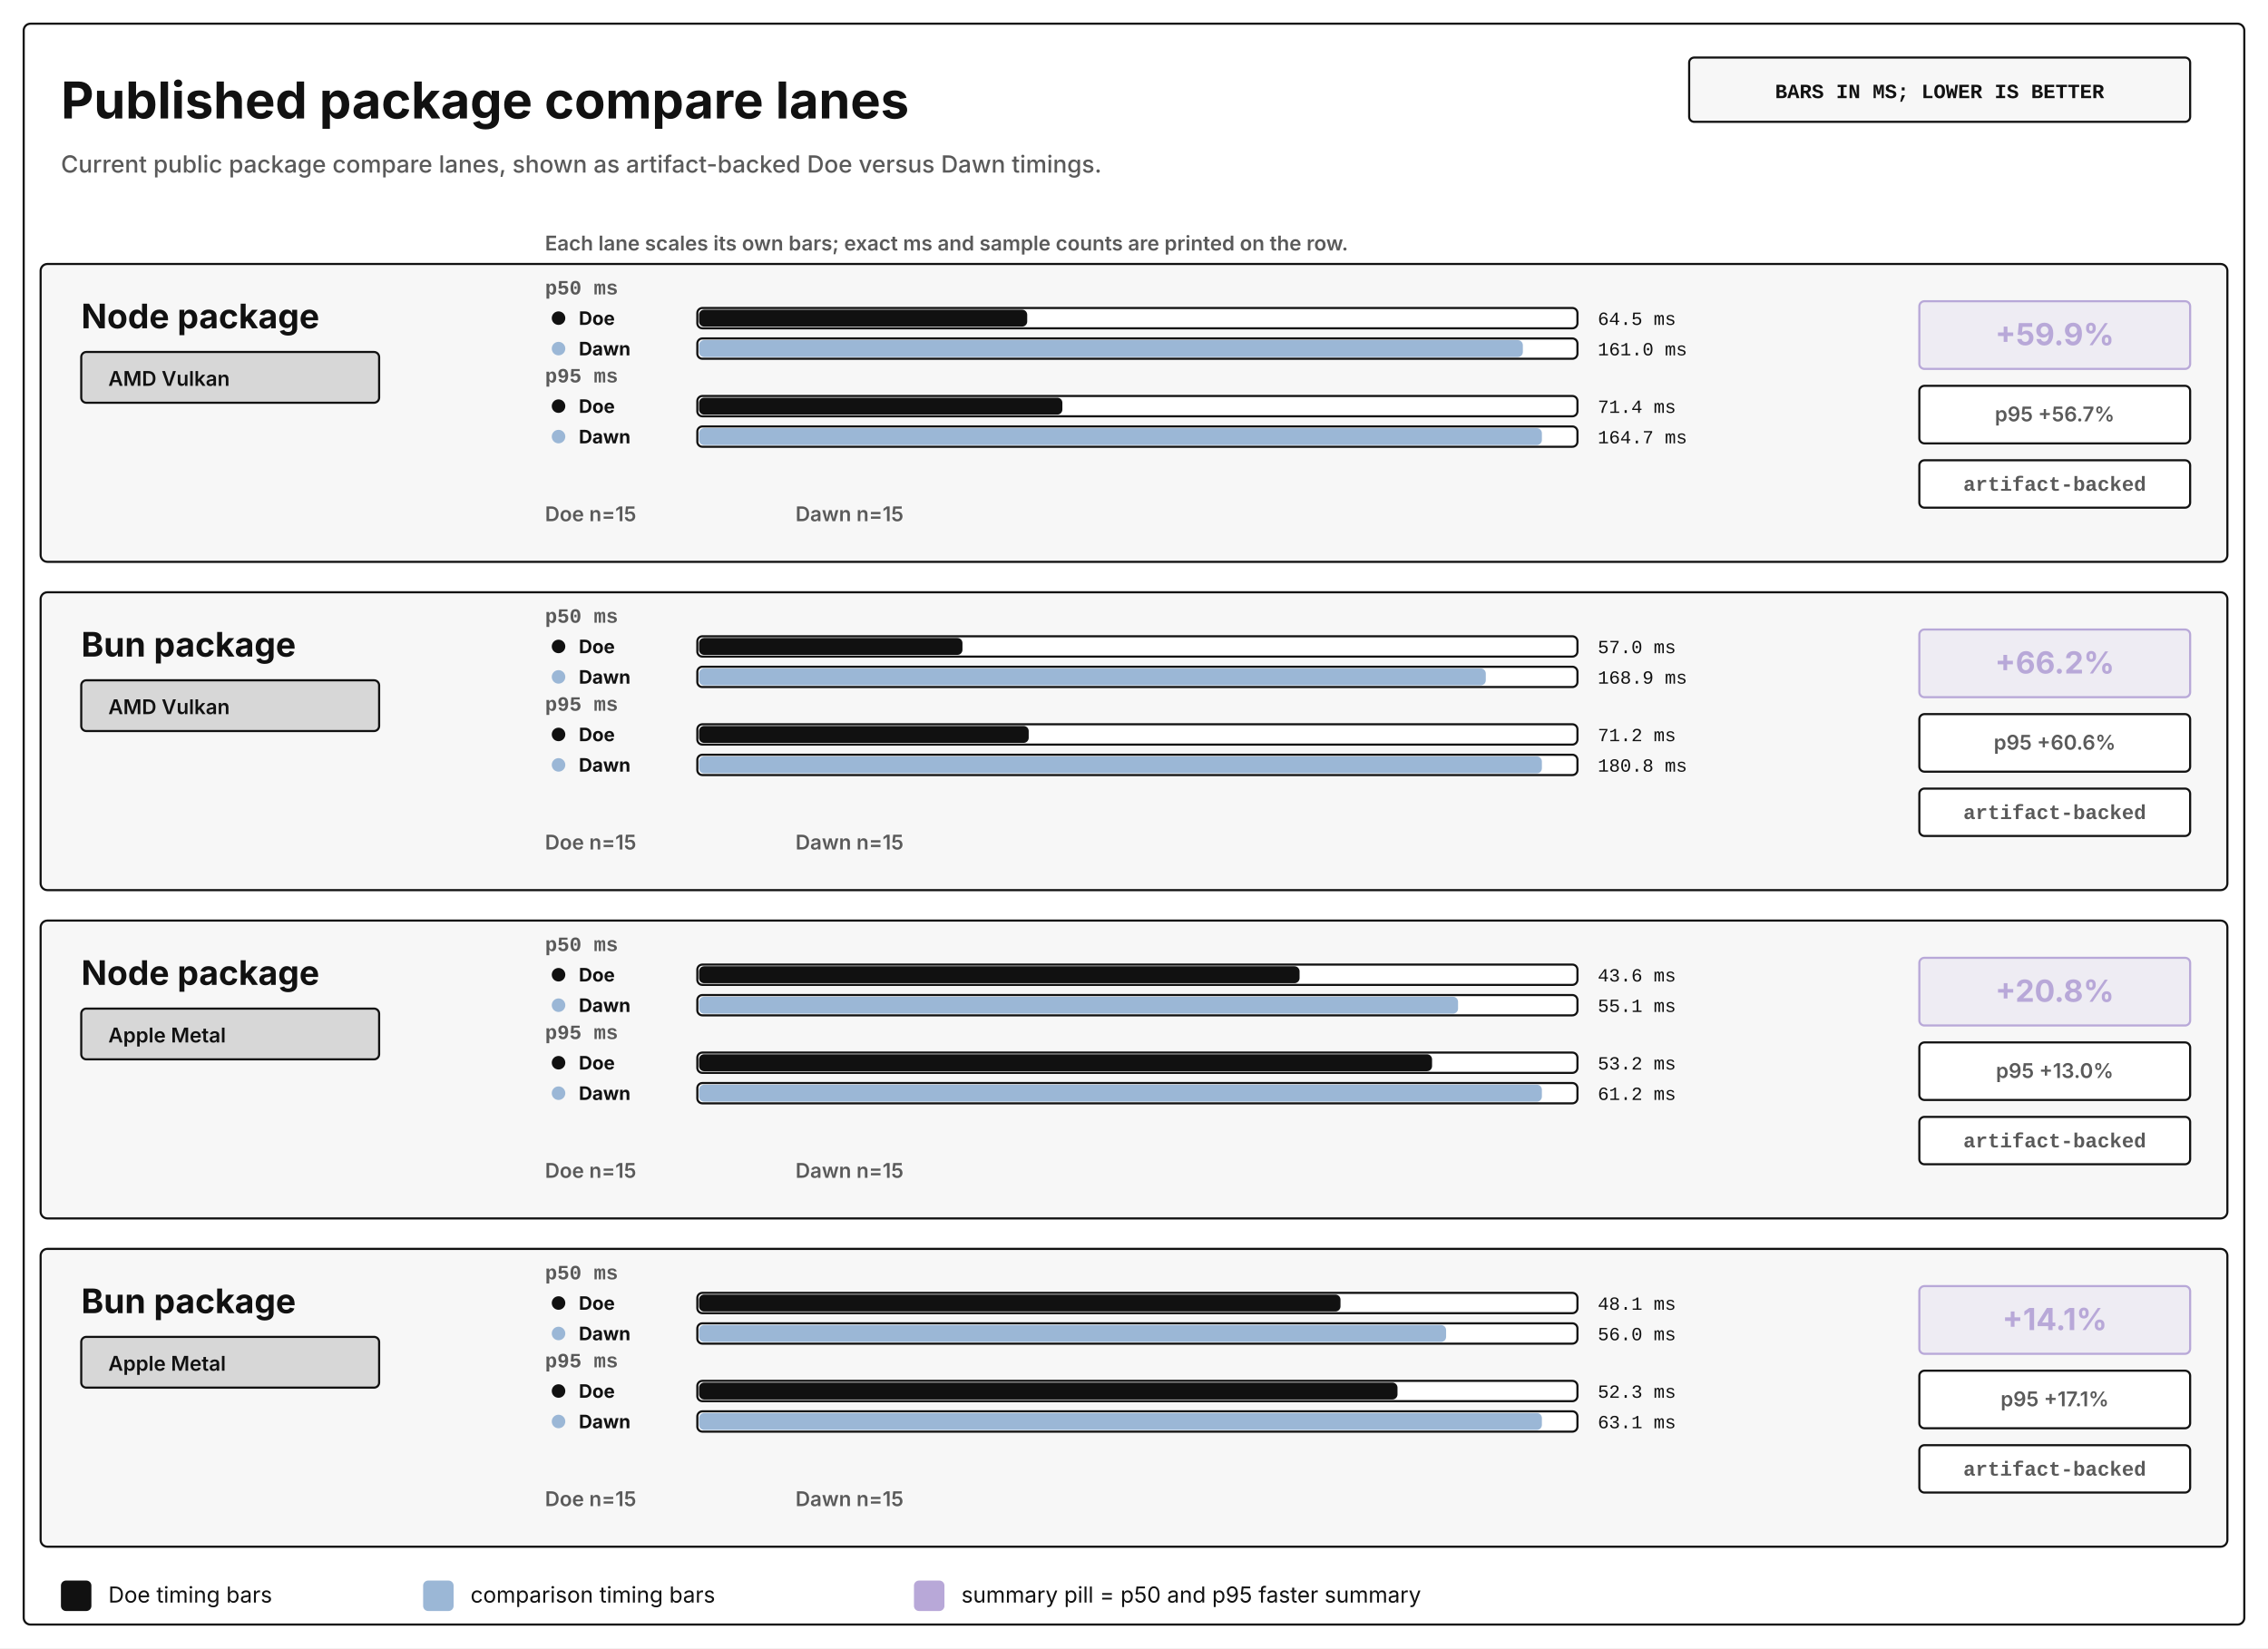
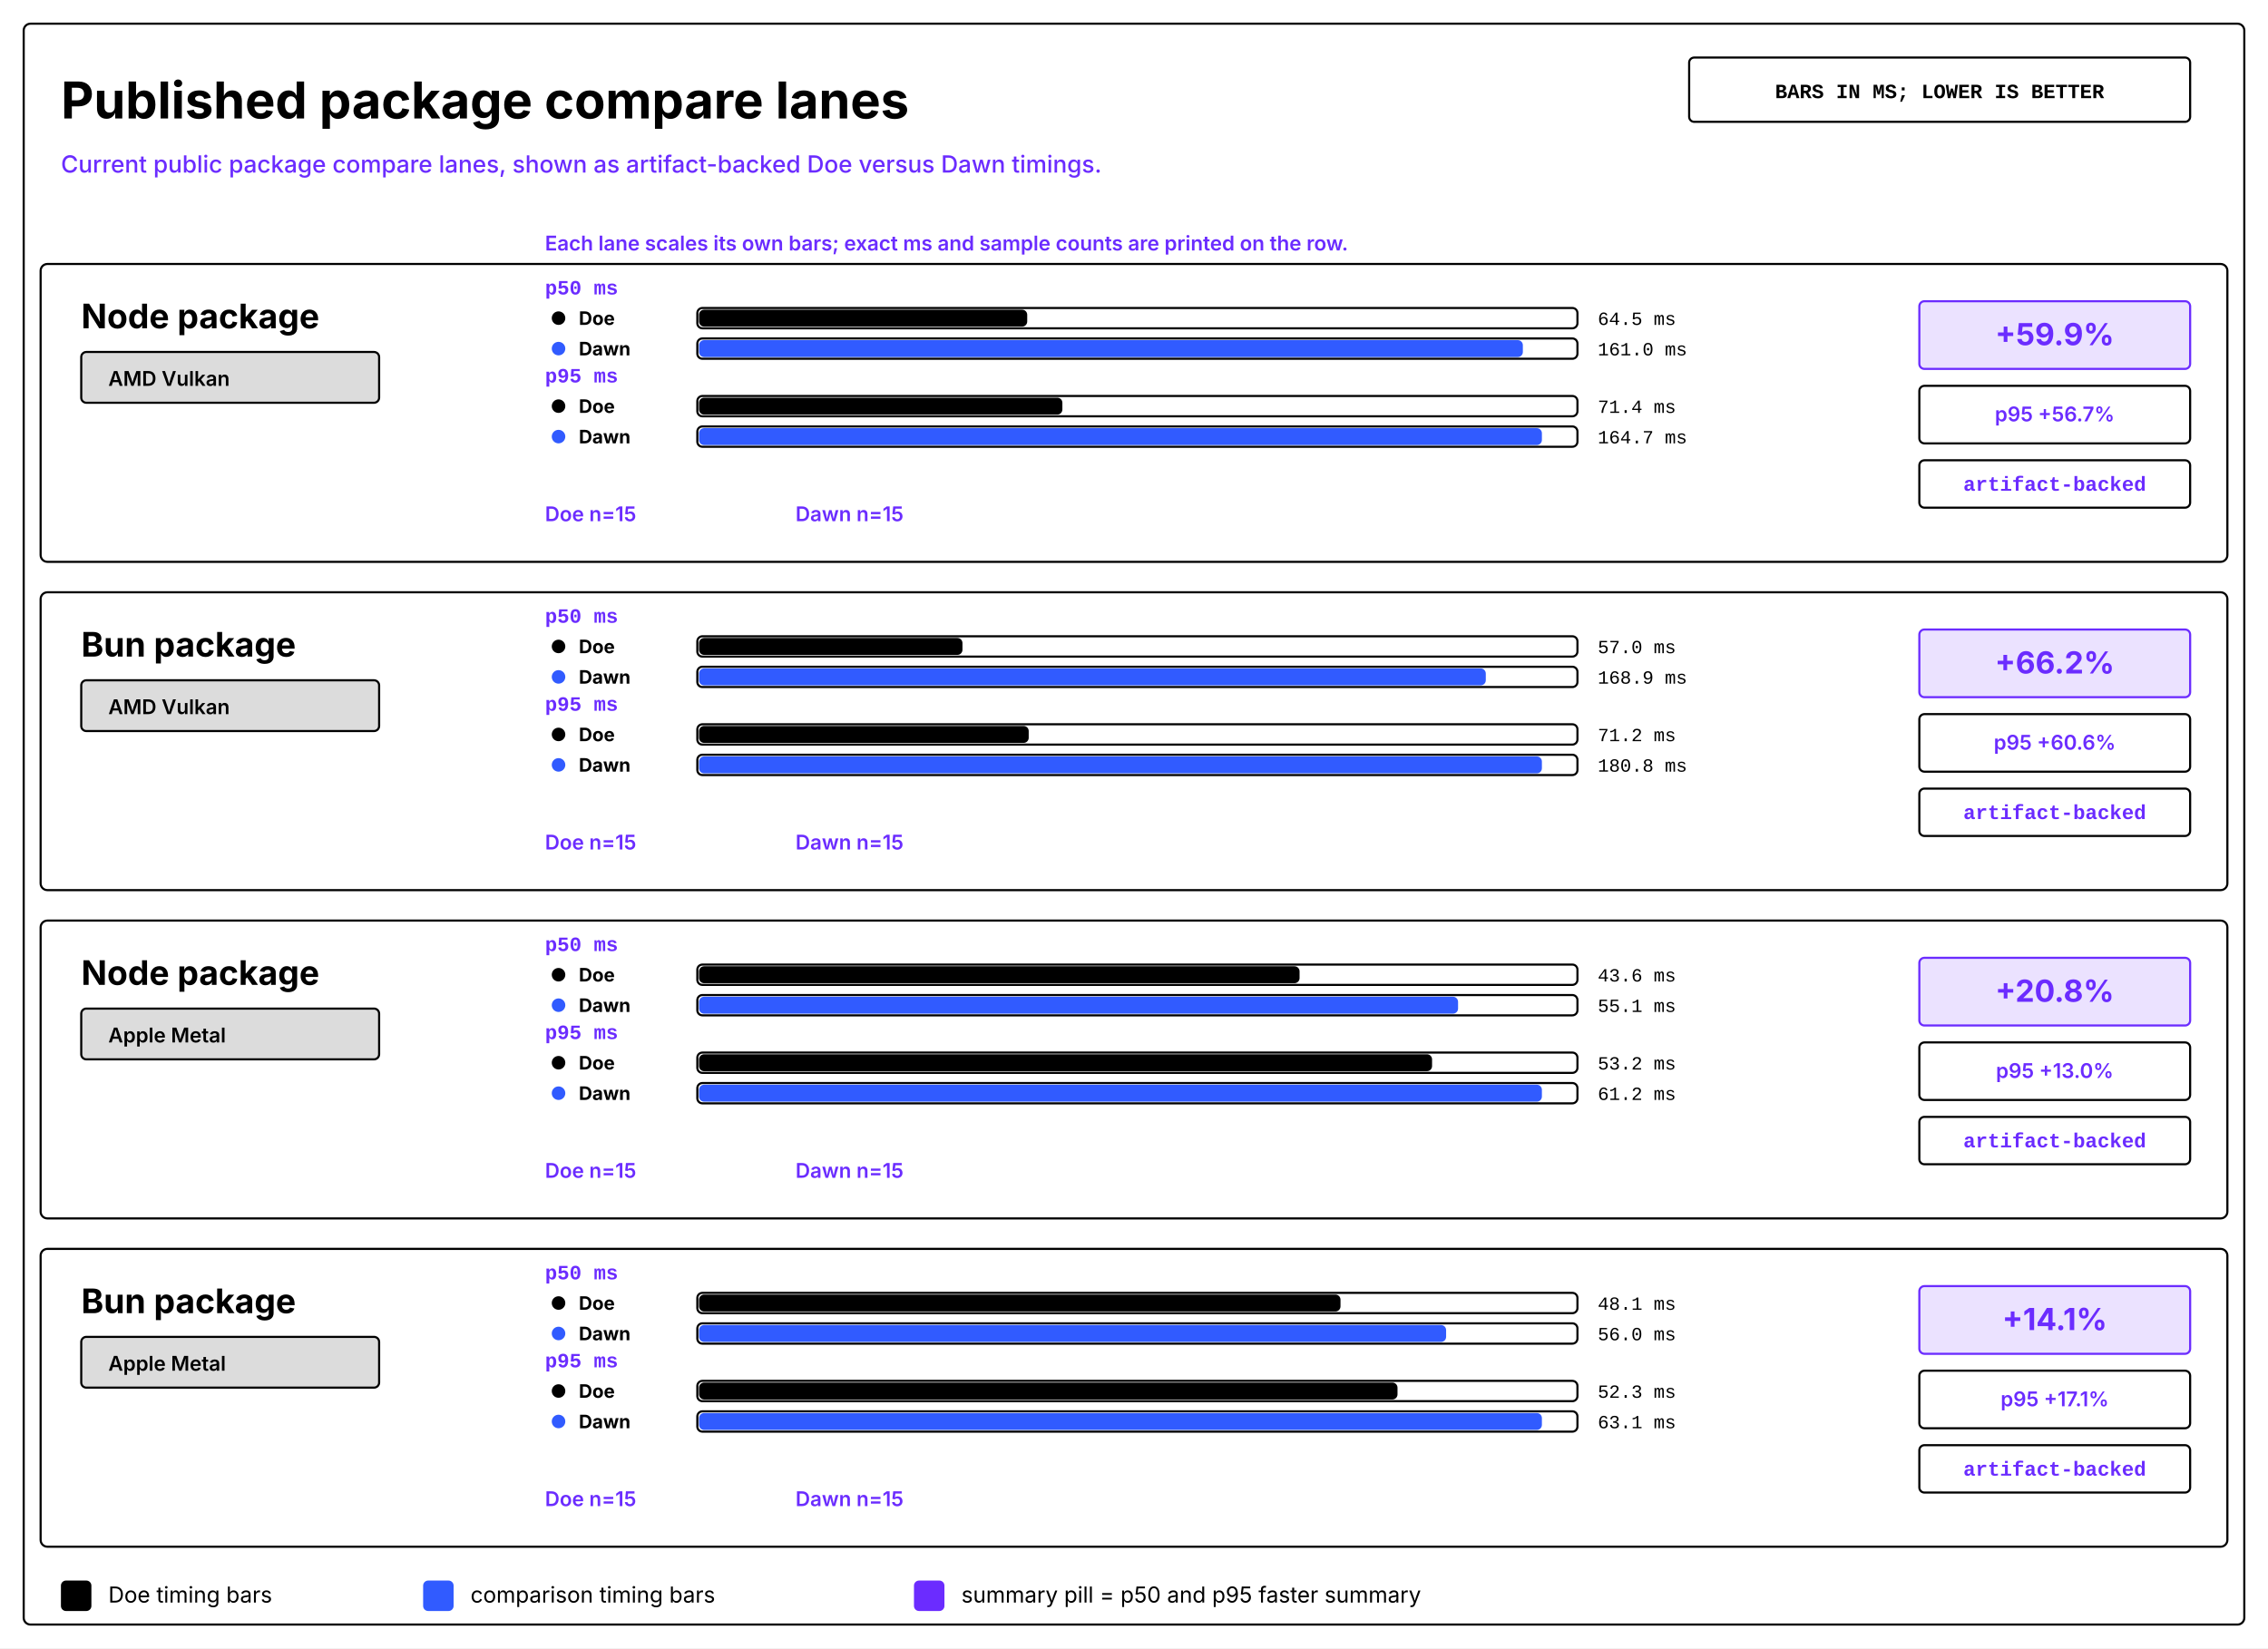
<svg xmlns="http://www.w3.org/2000/svg" width="1340" height="974" viewBox="0 0 1340 974" role="img" aria-labelledby="chart-title chart-desc">
  <defs>
    <style>
-   text { fill: #111111; font-family: Inter, 'Segoe UI', 'Helvetica Neue', Arial, sans-serif; letter-spacing: 0; }
+   text { fill: #000000; font-family: Inter, 'Segoe UI', 'Helvetica Neue', Arial, sans-serif; letter-spacing: 0; }
  .ev-title { font-size: 30px; font-weight: 700; }
-   .ev-subtitle { font-size: 14px; fill: #5a5a5a; font-weight: 500; }
+   .ev-subtitle { font-size: 14px; fill: #6b2cff; font-weight: 500; }
  .ev-node-title { font-size: 20px; font-weight: 700; }
-   .ev-label { font-size: 12px; fill: #5a5a5a; font-weight: 600; }
+   .ev-label { font-size: 12px; fill: #6b2cff; font-weight: 600; }
  .ev-mono { font-family: SFMono-Regular, Menlo, Consolas, 'Liberation Mono', monospace; }
</style>
  </defs>
  <rect x="0" y="0" width="1340" height="974" fill="#ffffff" />
-   <rect x="14" y="14" width="1312" height="946" rx="4" fill="#ffffff" stroke="#111111" stroke-width="1.25" />
+   <rect x="14" y="14" width="1312" height="946" rx="4" fill="#ffffff" stroke="#000000" stroke-width="1.25" />
  <text x="36" y="70" class="ev-title">Published package compare lanes</text>
  <text x="36" y="102" class="ev-subtitle">Current public package compare lanes, shown as artifact-backed Doe versus Dawn timings.</text>
-   <rect x="998" y="34" width="296" height="38" rx="3" fill="#f7f7f7" stroke="#111111" stroke-width="1.25" />
-   <text x="1146" y="58" text-anchor="middle" class="ev-label ev-mono" style="fill:#111111">BARS IN MS; LOWER IS BETTER</text>
+   <rect x="998" y="34" width="296" height="38" rx="3" fill="#ffffff" stroke="#000000" stroke-width="1.25" />
+   <text x="1146" y="58" text-anchor="middle" class="ev-label ev-mono" style="fill:#000000">BARS IN MS; LOWER IS BETTER</text>
  <text x="322" y="148" class="ev-label">Each lane scales its own bars; exact ms and sample counts are printed on the row.</text>
-   <rect x="24" y="156" width="1292" height="176" rx="4" fill="#f7f7f7" stroke="#111111" stroke-width="1.25" />
+   <rect x="24" y="156" width="1292" height="176" rx="4" fill="#ffffff" stroke="#000000" stroke-width="1.25" />
  <text x="48" y="194" class="ev-node-title">Node package</text>
-   <rect x="48" y="208" width="176" height="30" rx="3" fill="#111111" fill-opacity="0.14" stroke="#111111" stroke-width="1.25" />
-   <text x="64" y="228" class="ev-label" style="fill:#111111">AMD Vulkan</text>
+   <rect x="48" y="208" width="176" height="30" rx="3" fill="#000000" fill-opacity="0.14" stroke="#000000" stroke-width="1.25" />
+   <text x="64" y="228" class="ev-label" style="fill:#000000">AMD Vulkan</text>
  <text x="322" y="174" class="ev-label ev-mono">p50 ms</text>
-   <circle cx="330" cy="188" r="4" fill="#111111" />
+   <circle cx="330" cy="188" r="4" fill="#000000" />
  <text x="342" y="192" font-size="11" font-weight="700">Doe</text>
-   <rect x="412" y="182" width="520" height="12" rx="3" fill="#ffffff" stroke="#111111" stroke-width="1.25" />
-   <rect x="413" y="183" width="193.906" height="10" rx="3" fill="#111111" />
+   <rect x="412" y="182" width="520" height="12" rx="3" fill="#ffffff" stroke="#000000" stroke-width="1.25" />
+   <rect x="413" y="183" width="193.906" height="10" rx="3" fill="#000000" />
  <text x="944" y="192" class="ev-mono" font-size="11">64.5 ms</text>
-   <circle cx="330" cy="206" r="4" fill="#9bb7d6" />
+   <circle cx="330" cy="206" r="4" fill="#315bff" />
  <text x="342" y="210" font-size="11" font-weight="700">Dawn</text>
-   <rect x="412" y="200" width="520" height="12" rx="3" fill="#ffffff" stroke="#111111" stroke-width="1.25" />
-   <rect x="413" y="201" width="486.749" height="10" rx="3" fill="#9bb7d6" />
+   <rect x="412" y="200" width="520" height="12" rx="3" fill="#ffffff" stroke="#000000" stroke-width="1.25" />
+   <rect x="413" y="201" width="486.749" height="10" rx="3" fill="#315bff" />
  <text x="944" y="210" class="ev-mono" font-size="11">161.0 ms</text>
  <text x="322" y="226" class="ev-label ev-mono">p95 ms</text>
-   <circle cx="330" cy="240" r="4" fill="#111111" />
+   <circle cx="330" cy="240" r="4" fill="#000000" />
  <text x="342" y="244" font-size="11" font-weight="700">Doe</text>
-   <rect x="412" y="234" width="520" height="12" rx="3" fill="#ffffff" stroke="#111111" stroke-width="1.25" />
-   <rect x="413" y="235" width="214.684" height="10" rx="3" fill="#111111" />
+   <rect x="412" y="234" width="520" height="12" rx="3" fill="#ffffff" stroke="#000000" stroke-width="1.25" />
+   <rect x="413" y="235" width="214.684" height="10" rx="3" fill="#000000" />
  <text x="944" y="244" class="ev-mono" font-size="11">71.4 ms</text>
-   <circle cx="330" cy="258" r="4" fill="#9bb7d6" />
+   <circle cx="330" cy="258" r="4" fill="#315bff" />
  <text x="342" y="262" font-size="11" font-weight="700">Dawn</text>
-   <rect x="412" y="252" width="520" height="12" rx="3" fill="#ffffff" stroke="#111111" stroke-width="1.25" />
-   <rect x="413" y="253" width="498" height="10" rx="3" fill="#9bb7d6" />
+   <rect x="412" y="252" width="520" height="12" rx="3" fill="#ffffff" stroke="#000000" stroke-width="1.25" />
+   <rect x="413" y="253" width="498" height="10" rx="3" fill="#315bff" />
  <text x="944" y="262" class="ev-mono" font-size="11">164.7 ms</text>
  <text x="322" y="308" class="ev-label">Doe n=15</text>
  <text x="470" y="308" class="ev-label">Dawn n=15</text>
-   <rect x="1134" y="178" width="160" height="40" rx="3" fill="#b8a8d8" fill-opacity="0.14" stroke="#b8a8d8" stroke-width="1.25" />
-   <text x="1214" y="204" text-anchor="middle" font-size="18" font-weight="700" style="fill:#b8a8d8">+59.9%</text>
-   <rect x="1134" y="228" width="160" height="34" rx="3" fill="#ffffff" stroke="#111111" stroke-width="1.25" />
+   <rect x="1134" y="178" width="160" height="40" rx="3" fill="#6b2cff" fill-opacity="0.14" stroke="#6b2cff" stroke-width="1.25" />
+   <text x="1214" y="204" text-anchor="middle" font-size="18" font-weight="700" style="fill:#6b2cff">+59.9%</text>
+   <rect x="1134" y="228" width="160" height="34" rx="3" fill="#ffffff" stroke="#000000" stroke-width="1.25" />
  <text x="1214" y="249" text-anchor="middle" class="ev-label">p95 +56.7%</text>
-   <rect x="1134" y="272" width="160" height="28" rx="3" fill="#ffffff" stroke="#111111" stroke-width="1.25" />
+   <rect x="1134" y="272" width="160" height="28" rx="3" fill="#ffffff" stroke="#000000" stroke-width="1.25" />
  <text x="1214" y="290" text-anchor="middle" class="ev-label ev-mono">artifact-backed</text>
-   <rect x="24" y="350" width="1292" height="176" rx="4" fill="#f7f7f7" stroke="#111111" stroke-width="1.25" />
+   <rect x="24" y="350" width="1292" height="176" rx="4" fill="#ffffff" stroke="#000000" stroke-width="1.25" />
  <text x="48" y="388" class="ev-node-title">Bun package</text>
-   <rect x="48" y="402" width="176" height="30" rx="3" fill="#111111" fill-opacity="0.14" stroke="#111111" stroke-width="1.25" />
-   <text x="64" y="422" class="ev-label" style="fill:#111111">AMD Vulkan</text>
+   <rect x="48" y="402" width="176" height="30" rx="3" fill="#000000" fill-opacity="0.14" stroke="#000000" stroke-width="1.25" />
+   <text x="64" y="422" class="ev-label" style="fill:#000000">AMD Vulkan</text>
  <text x="322" y="368" class="ev-label ev-mono">p50 ms</text>
-   <circle cx="330" cy="382" r="4" fill="#111111" />
+   <circle cx="330" cy="382" r="4" fill="#000000" />
  <text x="342" y="386" font-size="11" font-weight="700">Doe</text>
-   <rect x="412" y="376" width="520" height="12" rx="3" fill="#ffffff" stroke="#111111" stroke-width="1.25" />
-   <rect x="413" y="377" width="155.653" height="10" rx="3" fill="#111111" />
+   <rect x="412" y="376" width="520" height="12" rx="3" fill="#ffffff" stroke="#000000" stroke-width="1.25" />
+   <rect x="413" y="377" width="155.653" height="10" rx="3" fill="#000000" />
  <text x="944" y="386" class="ev-mono" font-size="11">57.0 ms</text>
-   <circle cx="330" cy="400" r="4" fill="#9bb7d6" />
+   <circle cx="330" cy="400" r="4" fill="#315bff" />
  <text x="342" y="404" font-size="11" font-weight="700">Dawn</text>
-   <rect x="412" y="394" width="520" height="12" rx="3" fill="#ffffff" stroke="#111111" stroke-width="1.25" />
-   <rect x="413" y="395" width="464.851" height="10" rx="3" fill="#9bb7d6" />
+   <rect x="412" y="394" width="520" height="12" rx="3" fill="#ffffff" stroke="#000000" stroke-width="1.25" />
+   <rect x="413" y="395" width="464.851" height="10" rx="3" fill="#315bff" />
  <text x="944" y="404" class="ev-mono" font-size="11">168.9 ms</text>
  <text x="322" y="420" class="ev-label ev-mono">p95 ms</text>
-   <circle cx="330" cy="434" r="4" fill="#111111" />
+   <circle cx="330" cy="434" r="4" fill="#000000" />
  <text x="342" y="438" font-size="11" font-weight="700">Doe</text>
-   <rect x="412" y="428" width="520" height="12" rx="3" fill="#ffffff" stroke="#111111" stroke-width="1.25" />
-   <rect x="413" y="429" width="194.793" height="10" rx="3" fill="#111111" />
+   <rect x="412" y="428" width="520" height="12" rx="3" fill="#ffffff" stroke="#000000" stroke-width="1.25" />
+   <rect x="413" y="429" width="194.793" height="10" rx="3" fill="#000000" />
  <text x="944" y="438" class="ev-mono" font-size="11">71.2 ms</text>
-   <circle cx="330" cy="452" r="4" fill="#9bb7d6" />
+   <circle cx="330" cy="452" r="4" fill="#315bff" />
  <text x="342" y="456" font-size="11" font-weight="700">Dawn</text>
-   <rect x="412" y="446" width="520" height="12" rx="3" fill="#ffffff" stroke="#111111" stroke-width="1.25" />
-   <rect x="413" y="447" width="498" height="10" rx="3" fill="#9bb7d6" />
+   <rect x="412" y="446" width="520" height="12" rx="3" fill="#ffffff" stroke="#000000" stroke-width="1.25" />
+   <rect x="413" y="447" width="498" height="10" rx="3" fill="#315bff" />
  <text x="944" y="456" class="ev-mono" font-size="11">180.8 ms</text>
  <text x="322" y="502" class="ev-label">Doe n=15</text>
  <text x="470" y="502" class="ev-label">Dawn n=15</text>
-   <rect x="1134" y="372" width="160" height="40" rx="3" fill="#b8a8d8" fill-opacity="0.14" stroke="#b8a8d8" stroke-width="1.25" />
-   <text x="1214" y="398" text-anchor="middle" font-size="18" font-weight="700" style="fill:#b8a8d8">+66.2%</text>
-   <rect x="1134" y="422" width="160" height="34" rx="3" fill="#ffffff" stroke="#111111" stroke-width="1.25" />
+   <rect x="1134" y="372" width="160" height="40" rx="3" fill="#6b2cff" fill-opacity="0.14" stroke="#6b2cff" stroke-width="1.25" />
+   <text x="1214" y="398" text-anchor="middle" font-size="18" font-weight="700" style="fill:#6b2cff">+66.2%</text>
+   <rect x="1134" y="422" width="160" height="34" rx="3" fill="#ffffff" stroke="#000000" stroke-width="1.25" />
  <text x="1214" y="443" text-anchor="middle" class="ev-label">p95 +60.6%</text>
-   <rect x="1134" y="466" width="160" height="28" rx="3" fill="#ffffff" stroke="#111111" stroke-width="1.25" />
+   <rect x="1134" y="466" width="160" height="28" rx="3" fill="#ffffff" stroke="#000000" stroke-width="1.25" />
  <text x="1214" y="484" text-anchor="middle" class="ev-label ev-mono">artifact-backed</text>
-   <rect x="24" y="544" width="1292" height="176" rx="4" fill="#f7f7f7" stroke="#111111" stroke-width="1.25" />
+   <rect x="24" y="544" width="1292" height="176" rx="4" fill="#ffffff" stroke="#000000" stroke-width="1.25" />
  <text x="48" y="582" class="ev-node-title">Node package</text>
-   <rect x="48" y="596" width="176" height="30" rx="3" fill="#111111" fill-opacity="0.14" stroke="#111111" stroke-width="1.25" />
-   <text x="64" y="616" class="ev-label" style="fill:#111111">Apple Metal</text>
+   <rect x="48" y="596" width="176" height="30" rx="3" fill="#000000" fill-opacity="0.14" stroke="#000000" stroke-width="1.25" />
+   <text x="64" y="616" class="ev-label" style="fill:#000000">Apple Metal</text>
  <text x="322" y="562" class="ev-label ev-mono">p50 ms</text>
-   <circle cx="330" cy="576" r="4" fill="#111111" />
+   <circle cx="330" cy="576" r="4" fill="#000000" />
  <text x="342" y="580" font-size="11" font-weight="700">Doe</text>
-   <rect x="412" y="570" width="520" height="12" rx="3" fill="#ffffff" stroke="#111111" stroke-width="1.25" />
-   <rect x="413" y="571" width="354.825" height="10" rx="3" fill="#111111" />
+   <rect x="412" y="570" width="520" height="12" rx="3" fill="#ffffff" stroke="#000000" stroke-width="1.25" />
+   <rect x="413" y="571" width="354.825" height="10" rx="3" fill="#000000" />
  <text x="944" y="580" class="ev-mono" font-size="11">43.6 ms</text>
-   <circle cx="330" cy="594" r="4" fill="#9bb7d6" />
+   <circle cx="330" cy="594" r="4" fill="#315bff" />
  <text x="342" y="598" font-size="11" font-weight="700">Dawn</text>
-   <rect x="412" y="588" width="520" height="12" rx="3" fill="#ffffff" stroke="#111111" stroke-width="1.25" />
-   <rect x="413" y="589" width="448.466" height="10" rx="3" fill="#9bb7d6" />
+   <rect x="412" y="588" width="520" height="12" rx="3" fill="#ffffff" stroke="#000000" stroke-width="1.25" />
+   <rect x="413" y="589" width="448.466" height="10" rx="3" fill="#315bff" />
  <text x="944" y="598" class="ev-mono" font-size="11">55.1 ms</text>
  <text x="322" y="614" class="ev-label ev-mono">p95 ms</text>
-   <circle cx="330" cy="628" r="4" fill="#111111" />
+   <circle cx="330" cy="628" r="4" fill="#000000" />
  <text x="342" y="632" font-size="11" font-weight="700">Doe</text>
-   <rect x="412" y="622" width="520" height="12" rx="3" fill="#ffffff" stroke="#111111" stroke-width="1.25" />
-   <rect x="413" y="623" width="433.108" height="10" rx="3" fill="#111111" />
+   <rect x="412" y="622" width="520" height="12" rx="3" fill="#ffffff" stroke="#000000" stroke-width="1.25" />
+   <rect x="413" y="623" width="433.108" height="10" rx="3" fill="#000000" />
  <text x="944" y="632" class="ev-mono" font-size="11">53.2 ms</text>
-   <circle cx="330" cy="646" r="4" fill="#9bb7d6" />
+   <circle cx="330" cy="646" r="4" fill="#315bff" />
  <text x="342" y="650" font-size="11" font-weight="700">Dawn</text>
-   <rect x="412" y="640" width="520" height="12" rx="3" fill="#ffffff" stroke="#111111" stroke-width="1.25" />
-   <rect x="413" y="641" width="498" height="10" rx="3" fill="#9bb7d6" />
+   <rect x="412" y="640" width="520" height="12" rx="3" fill="#ffffff" stroke="#000000" stroke-width="1.25" />
+   <rect x="413" y="641" width="498" height="10" rx="3" fill="#315bff" />
  <text x="944" y="650" class="ev-mono" font-size="11">61.2 ms</text>
  <text x="322" y="696" class="ev-label">Doe n=15</text>
  <text x="470" y="696" class="ev-label">Dawn n=15</text>
-   <rect x="1134" y="566" width="160" height="40" rx="3" fill="#b8a8d8" fill-opacity="0.14" stroke="#b8a8d8" stroke-width="1.25" />
-   <text x="1214" y="592" text-anchor="middle" font-size="18" font-weight="700" style="fill:#b8a8d8">+20.8%</text>
-   <rect x="1134" y="616" width="160" height="34" rx="3" fill="#ffffff" stroke="#111111" stroke-width="1.25" />
+   <rect x="1134" y="566" width="160" height="40" rx="3" fill="#6b2cff" fill-opacity="0.14" stroke="#6b2cff" stroke-width="1.25" />
+   <text x="1214" y="592" text-anchor="middle" font-size="18" font-weight="700" style="fill:#6b2cff">+20.8%</text>
+   <rect x="1134" y="616" width="160" height="34" rx="3" fill="#ffffff" stroke="#000000" stroke-width="1.25" />
  <text x="1214" y="637" text-anchor="middle" class="ev-label">p95 +13.0%</text>
-   <rect x="1134" y="660" width="160" height="28" rx="3" fill="#ffffff" stroke="#111111" stroke-width="1.25" />
+   <rect x="1134" y="660" width="160" height="28" rx="3" fill="#ffffff" stroke="#000000" stroke-width="1.25" />
  <text x="1214" y="678" text-anchor="middle" class="ev-label ev-mono">artifact-backed</text>
-   <rect x="24" y="738" width="1292" height="176" rx="4" fill="#f7f7f7" stroke="#111111" stroke-width="1.25" />
+   <rect x="24" y="738" width="1292" height="176" rx="4" fill="#ffffff" stroke="#000000" stroke-width="1.25" />
  <text x="48" y="776" class="ev-node-title">Bun package</text>
-   <rect x="48" y="790" width="176" height="30" rx="3" fill="#111111" fill-opacity="0.14" stroke="#111111" stroke-width="1.25" />
-   <text x="64" y="810" class="ev-label" style="fill:#111111">Apple Metal</text>
+   <rect x="48" y="790" width="176" height="30" rx="3" fill="#000000" fill-opacity="0.14" stroke="#000000" stroke-width="1.25" />
+   <text x="64" y="810" class="ev-label" style="fill:#000000">Apple Metal</text>
  <text x="322" y="756" class="ev-label ev-mono">p50 ms</text>
-   <circle cx="330" cy="770" r="4" fill="#111111" />
+   <circle cx="330" cy="770" r="4" fill="#000000" />
  <text x="342" y="774" font-size="11" font-weight="700">Doe</text>
-   <rect x="412" y="764" width="520" height="12" rx="3" fill="#ffffff" stroke="#111111" stroke-width="1.25" />
-   <rect x="413" y="765" width="379.004" height="10" rx="3" fill="#111111" />
+   <rect x="412" y="764" width="520" height="12" rx="3" fill="#ffffff" stroke="#000000" stroke-width="1.25" />
+   <rect x="413" y="765" width="379.004" height="10" rx="3" fill="#000000" />
  <text x="944" y="774" class="ev-mono" font-size="11">48.1 ms</text>
-   <circle cx="330" cy="788" r="4" fill="#9bb7d6" />
+   <circle cx="330" cy="788" r="4" fill="#315bff" />
  <text x="342" y="792" font-size="11" font-weight="700">Dawn</text>
-   <rect x="412" y="782" width="520" height="12" rx="3" fill="#ffffff" stroke="#111111" stroke-width="1.25" />
-   <rect x="413" y="783" width="441.403" height="10" rx="3" fill="#9bb7d6" />
+   <rect x="412" y="782" width="520" height="12" rx="3" fill="#ffffff" stroke="#000000" stroke-width="1.25" />
+   <rect x="413" y="783" width="441.403" height="10" rx="3" fill="#315bff" />
  <text x="944" y="792" class="ev-mono" font-size="11">56.0 ms</text>
  <text x="322" y="808" class="ev-label ev-mono">p95 ms</text>
-   <circle cx="330" cy="822" r="4" fill="#111111" />
+   <circle cx="330" cy="822" r="4" fill="#000000" />
  <text x="342" y="826" font-size="11" font-weight="700">Doe</text>
-   <rect x="412" y="816" width="520" height="12" rx="3" fill="#ffffff" stroke="#111111" stroke-width="1.25" />
-   <rect x="413" y="817" width="412.687" height="10" rx="3" fill="#111111" />
+   <rect x="412" y="816" width="520" height="12" rx="3" fill="#ffffff" stroke="#000000" stroke-width="1.25" />
+   <rect x="413" y="817" width="412.687" height="10" rx="3" fill="#000000" />
  <text x="944" y="826" class="ev-mono" font-size="11">52.3 ms</text>
-   <circle cx="330" cy="840" r="4" fill="#9bb7d6" />
+   <circle cx="330" cy="840" r="4" fill="#315bff" />
  <text x="342" y="844" font-size="11" font-weight="700">Dawn</text>
-   <rect x="412" y="834" width="520" height="12" rx="3" fill="#ffffff" stroke="#111111" stroke-width="1.25" />
-   <rect x="413" y="835" width="498" height="10" rx="3" fill="#9bb7d6" />
+   <rect x="412" y="834" width="520" height="12" rx="3" fill="#ffffff" stroke="#000000" stroke-width="1.25" />
+   <rect x="413" y="835" width="498" height="10" rx="3" fill="#315bff" />
  <text x="944" y="844" class="ev-mono" font-size="11">63.1 ms</text>
  <text x="322" y="890" class="ev-label">Doe n=15</text>
  <text x="470" y="890" class="ev-label">Dawn n=15</text>
-   <rect x="1134" y="760" width="160" height="40" rx="3" fill="#b8a8d8" fill-opacity="0.14" stroke="#b8a8d8" stroke-width="1.25" />
-   <text x="1214" y="786" text-anchor="middle" font-size="18" font-weight="700" style="fill:#b8a8d8">+14.1%</text>
-   <rect x="1134" y="810" width="160" height="34" rx="3" fill="#ffffff" stroke="#111111" stroke-width="1.25" />
+   <rect x="1134" y="760" width="160" height="40" rx="3" fill="#6b2cff" fill-opacity="0.14" stroke="#6b2cff" stroke-width="1.25" />
+   <text x="1214" y="786" text-anchor="middle" font-size="18" font-weight="700" style="fill:#6b2cff">+14.1%</text>
+   <rect x="1134" y="810" width="160" height="34" rx="3" fill="#ffffff" stroke="#000000" stroke-width="1.25" />
  <text x="1214" y="831" text-anchor="middle" class="ev-label">p95 +17.1%</text>
-   <rect x="1134" y="854" width="160" height="28" rx="3" fill="#ffffff" stroke="#111111" stroke-width="1.25" />
+   <rect x="1134" y="854" width="160" height="28" rx="3" fill="#ffffff" stroke="#000000" stroke-width="1.25" />
  <text x="1214" y="872" text-anchor="middle" class="ev-label ev-mono">artifact-backed</text>
-   <rect x="36" y="934" width="18" height="18" rx="3" fill="#111111" />
+   <rect x="36" y="934" width="18" height="18" rx="3" fill="#000000" />
  <text x="64" y="947" font-size="13">Doe timing bars</text>
-   <rect x="250" y="934" width="18" height="18" rx="3" fill="#9bb7d6" />
+   <rect x="250" y="934" width="18" height="18" rx="3" fill="#315bff" />
  <text x="278" y="947" font-size="13">comparison timing bars</text>
-   <rect x="540" y="934" width="18" height="18" rx="3" fill="#b8a8d8" />
+   <rect x="540" y="934" width="18" height="18" rx="3" fill="#6b2cff" />
  <text x="568" y="947" font-size="13">summary pill = p50 and p95 faster summary</text>
</svg>
